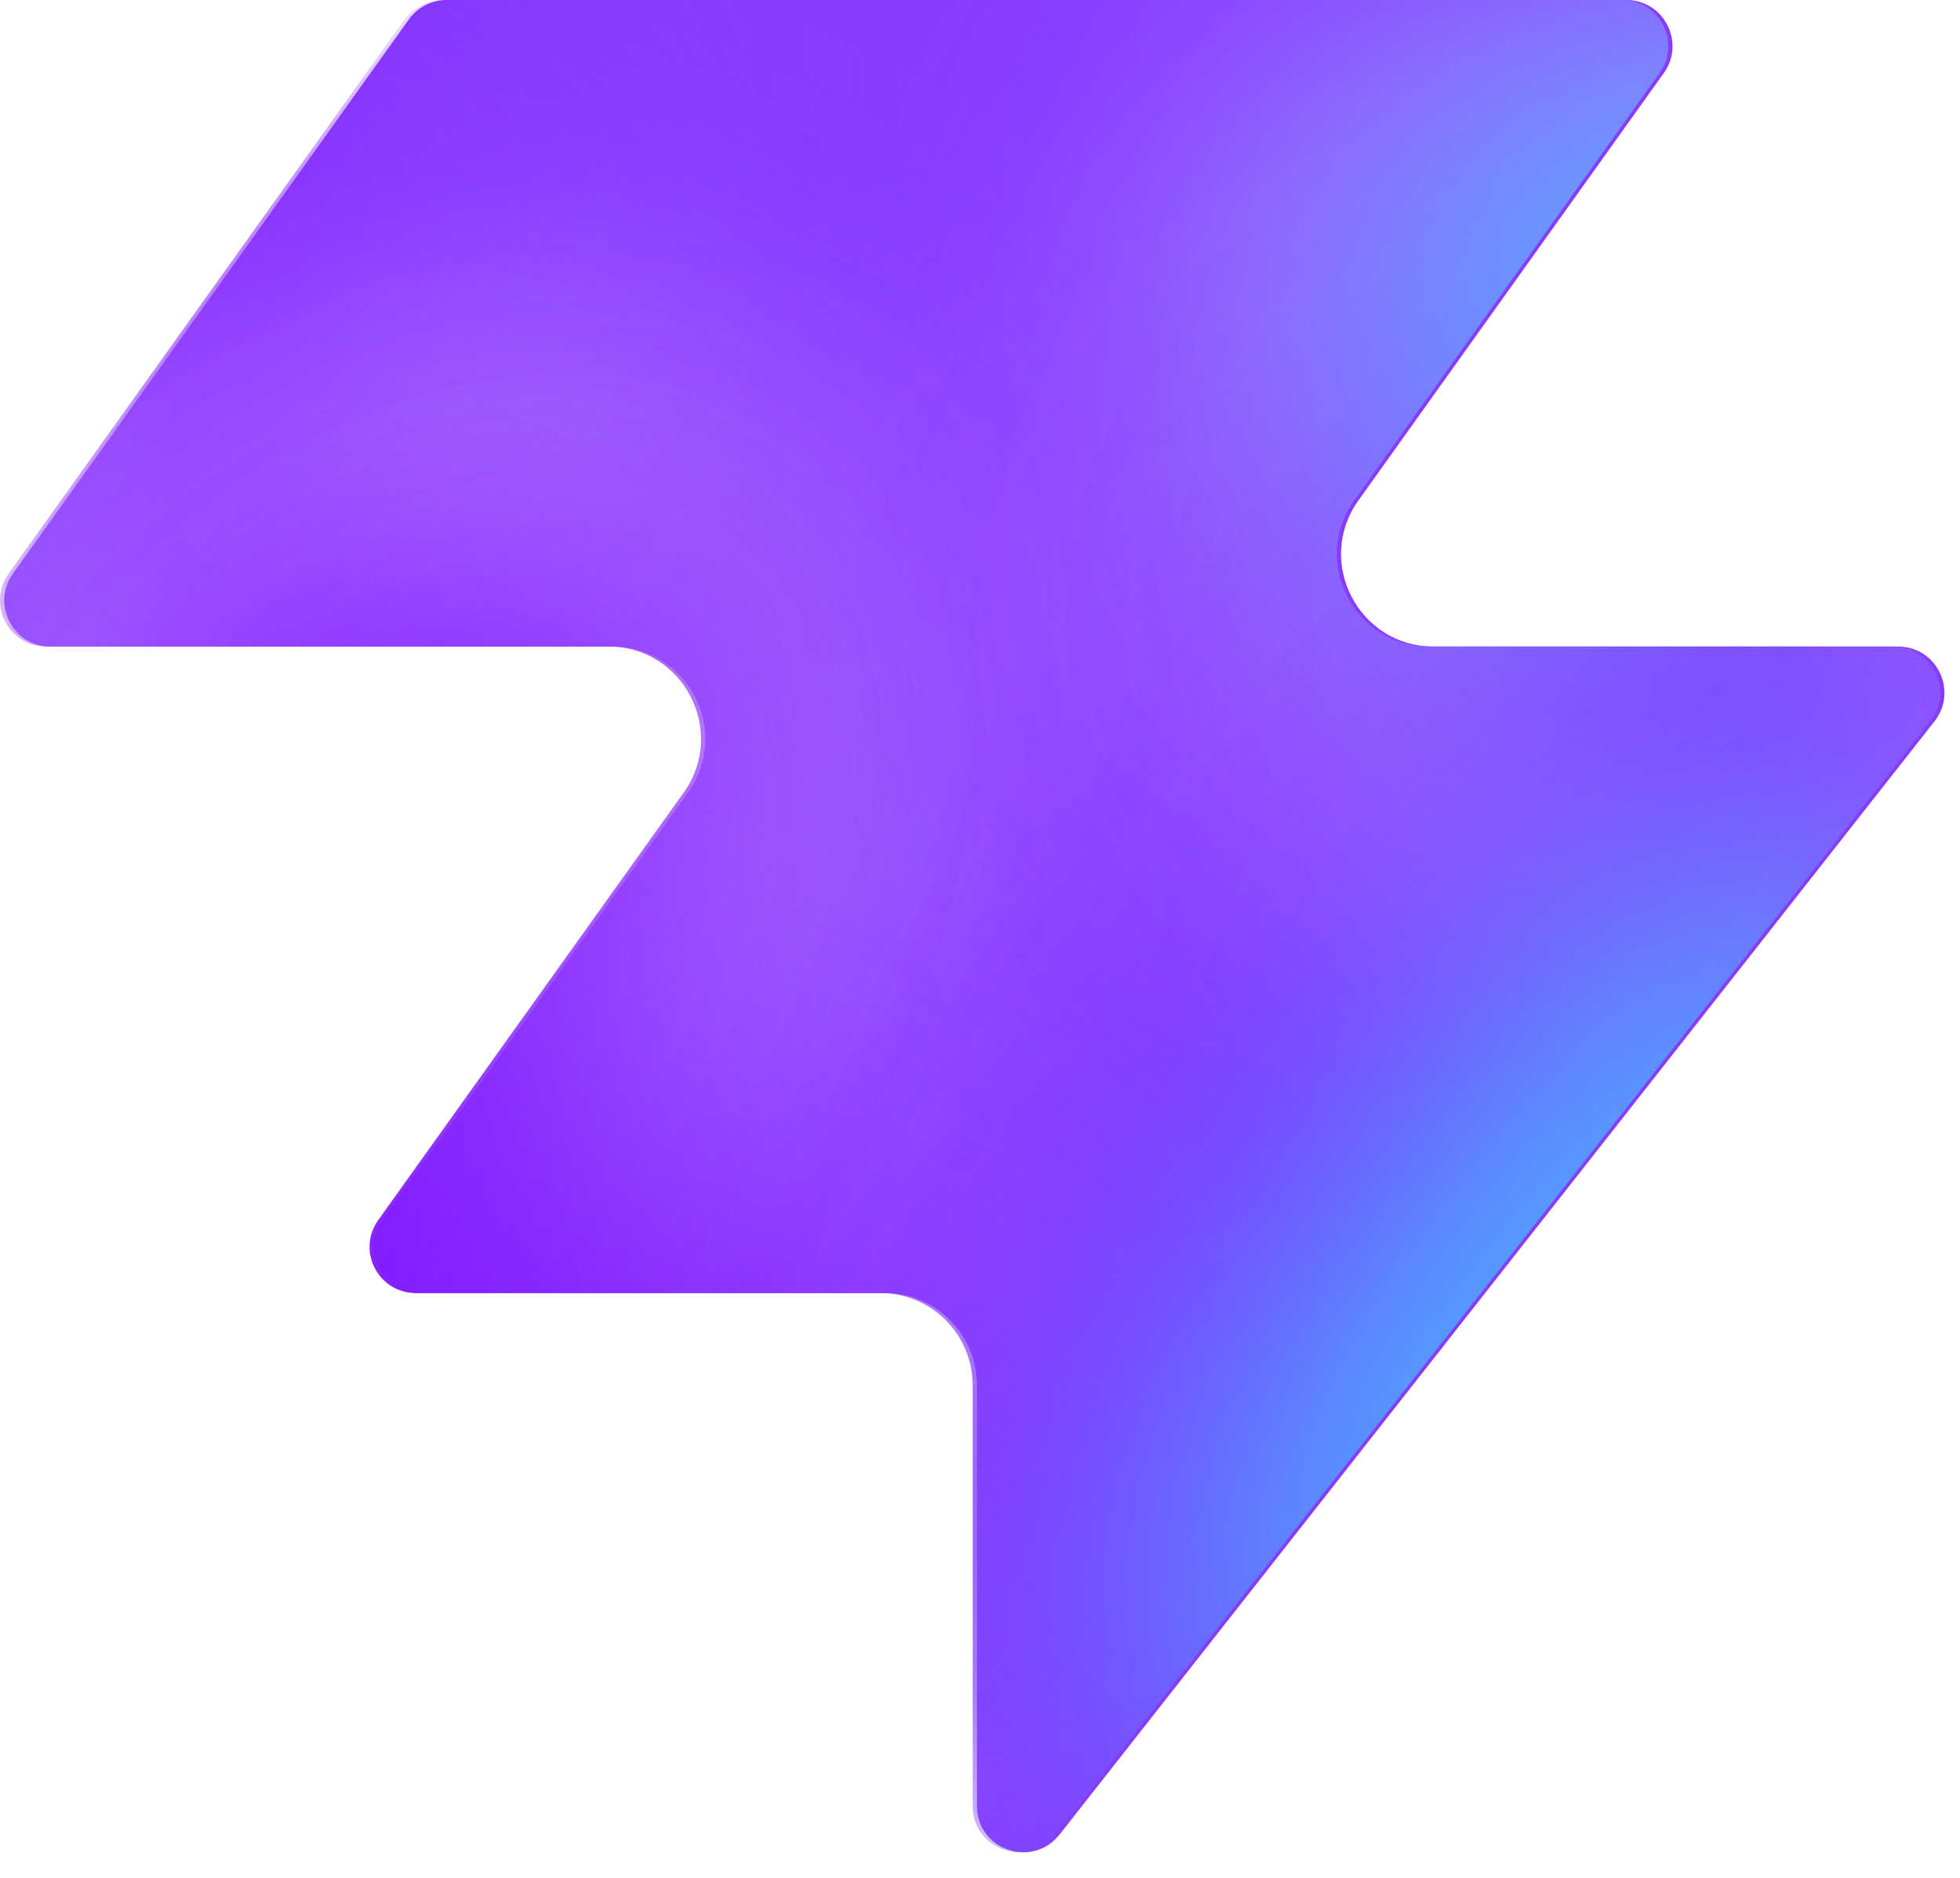
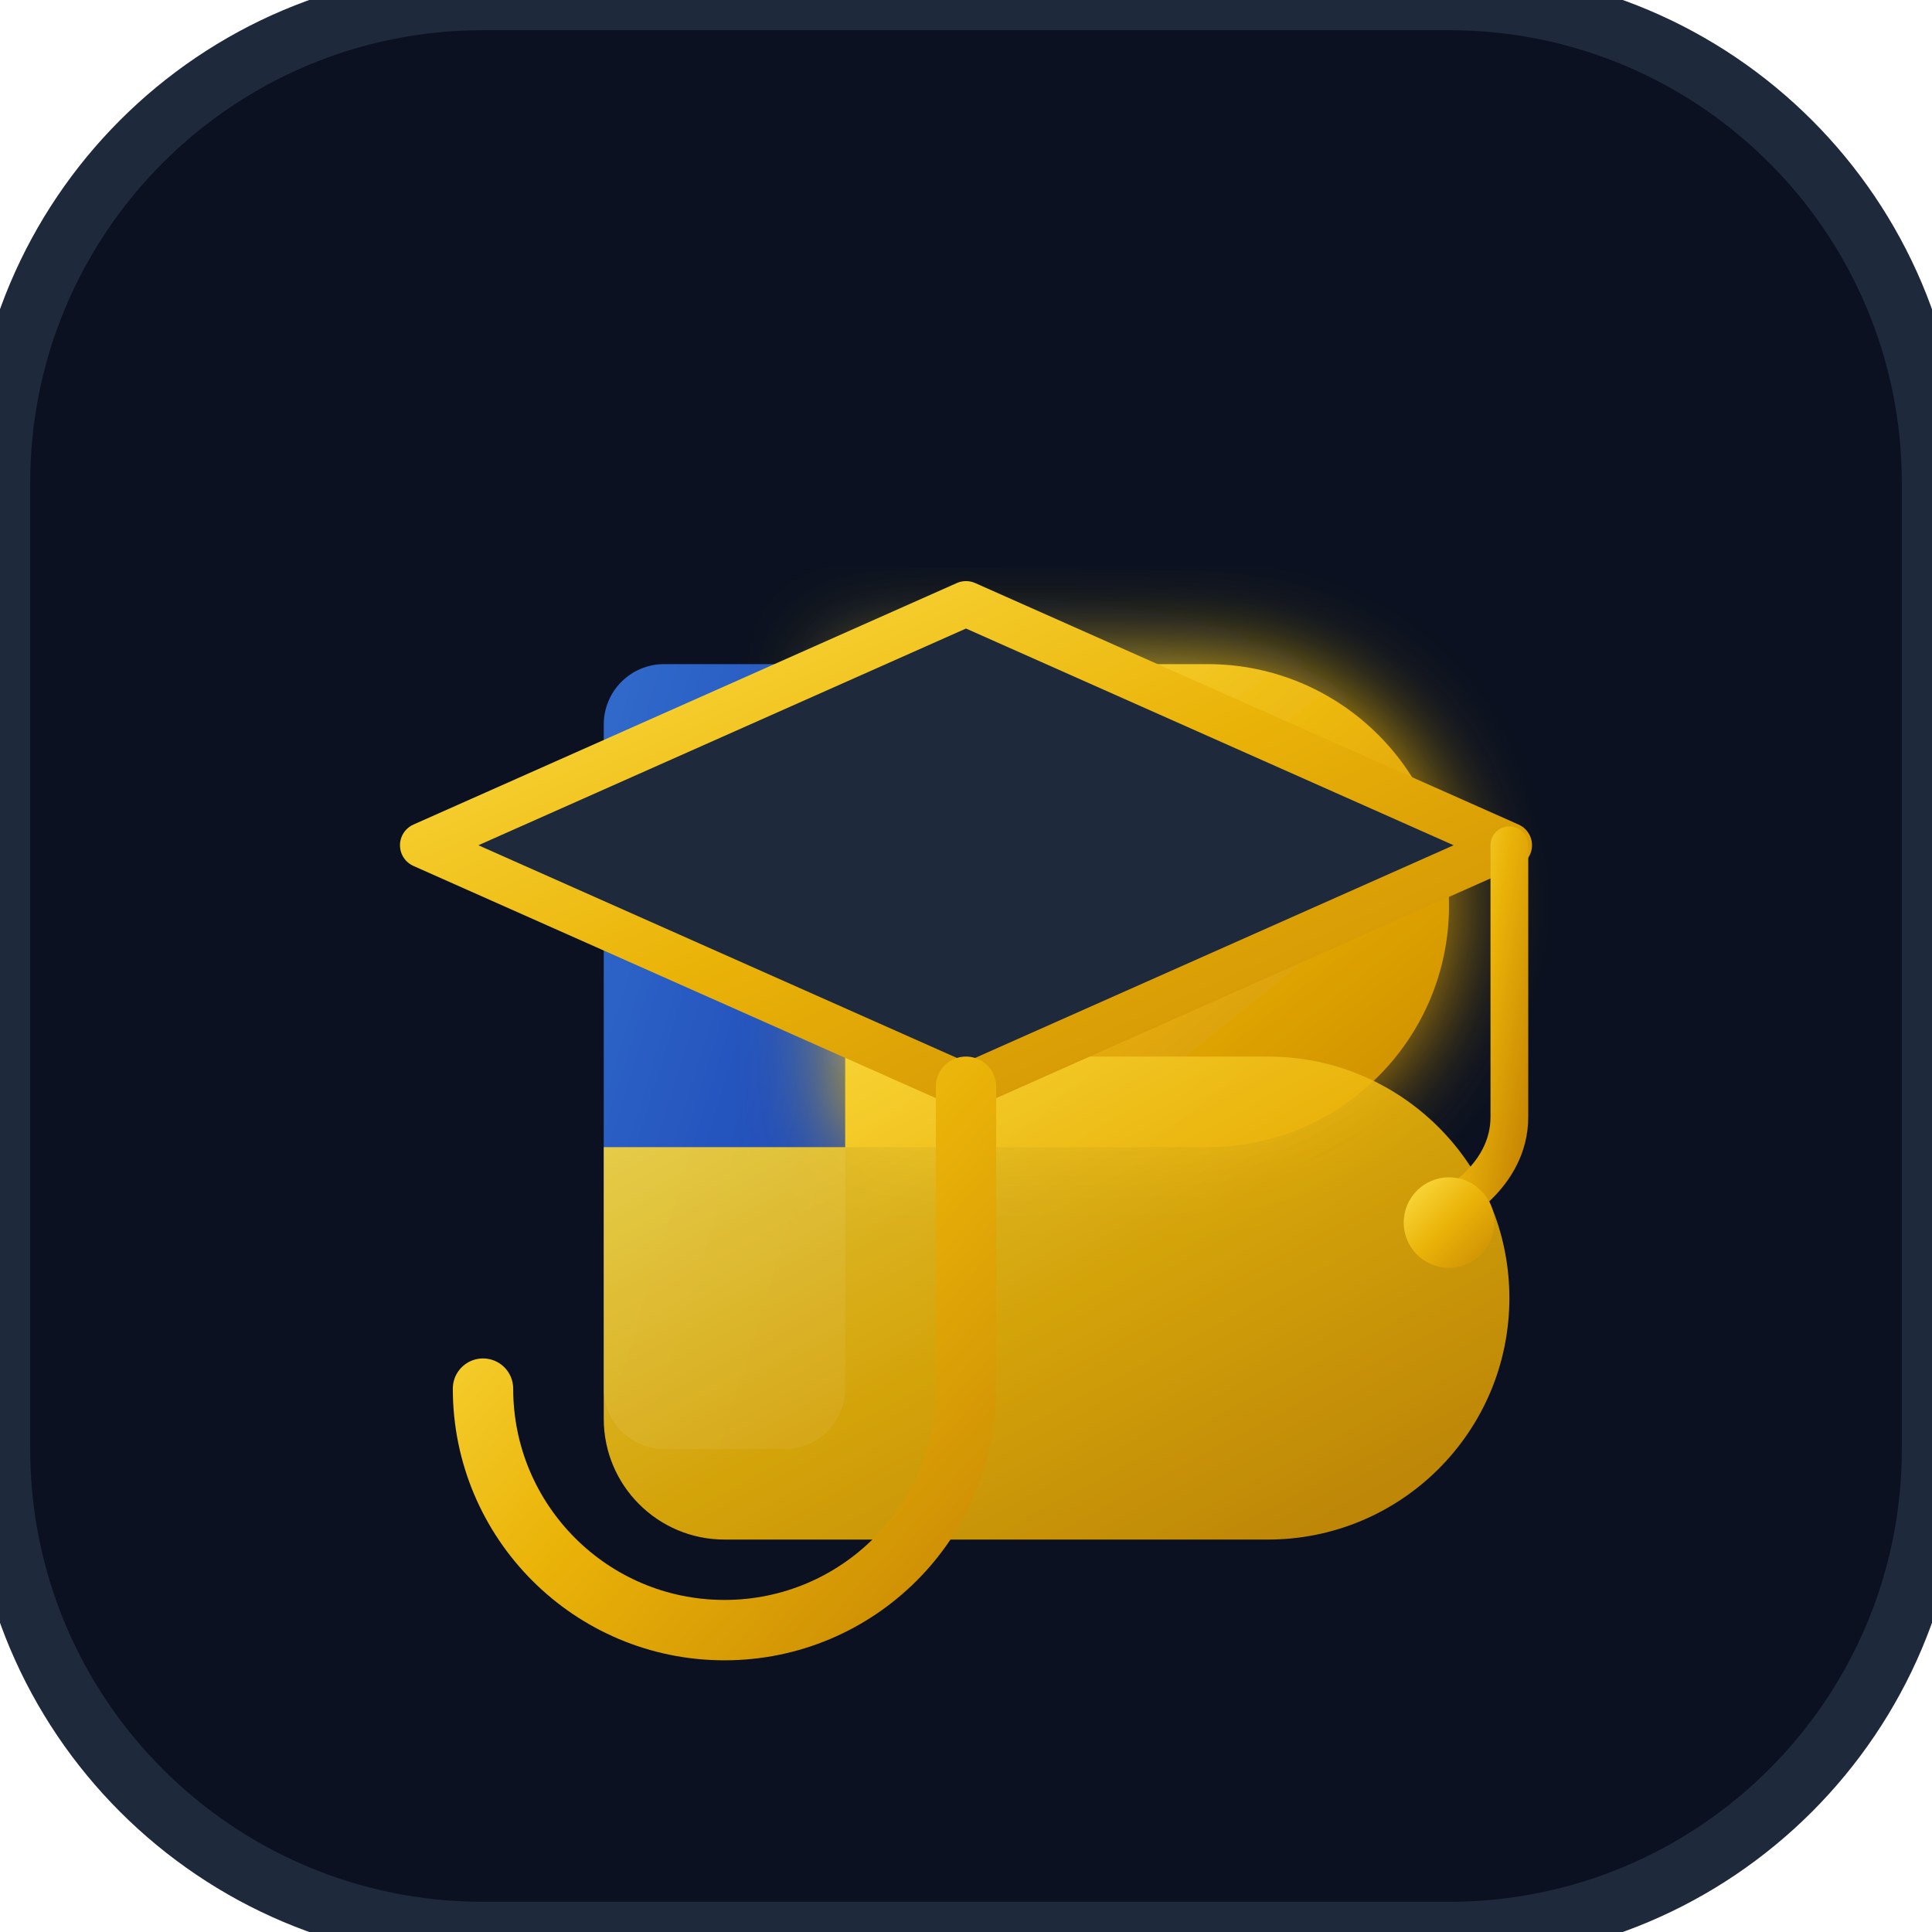
- <svg xmlns="http://www.w3.org/2000/svg" width="48" height="46" fill="none" viewBox="0 0 48 46">
-   <path fill="#863bff" d="M25.946 44.938c-.664.845-2.021.375-2.021-.698V33.937a2.26 2.26 0 0 0-2.262-2.262H10.287c-.92 0-1.456-1.04-.92-1.788l7.48-10.471c1.07-1.497 0-3.578-1.842-3.578H1.237c-.92 0-1.456-1.04-.92-1.788L10.013.474c.214-.297.556-.474.92-.474h28.894c.92 0 1.456 1.04.92 1.788l-7.48 10.471c-1.07 1.498 0 3.579 1.842 3.579h11.377c.943 0 1.473 1.088.89 1.83L25.947 44.94z" style="fill:#863bff;fill:color(display-p3 .525 .23 1);fill-opacity:1" />
-   <mask id="a" width="48" height="46" x="0" y="0" maskUnits="userSpaceOnUse" style="mask-type:alpha">
-     <path fill="#000" d="M25.842 44.938c-.664.844-2.021.375-2.021-.698V33.937a2.26 2.26 0 0 0-2.262-2.262H10.183c-.92 0-1.456-1.04-.92-1.788l7.48-10.471c1.07-1.498 0-3.579-1.842-3.579H1.133c-.92 0-1.456-1.04-.92-1.787L9.91.473c.214-.297.556-.474.92-.474h28.894c.92 0 1.456 1.04.92 1.788l-7.48 10.471c-1.07 1.498 0 3.578 1.842 3.578h11.377c.943 0 1.473 1.088.89 1.832L25.843 44.94z" style="fill:#000;fill-opacity:1" />
-   </mask>
-   <g mask="url(#a)">
-     <g filter="url(#b)">
-       <ellipse cx="5.508" cy="14.704" fill="#ede6ff" rx="5.508" ry="14.704" style="fill:#ede6ff;fill:color(display-p3 .927 .903 1);fill-opacity:1" transform="matrix(.00324 1 1 -.00324 -4.47 31.516)" />
-     </g>
-     <g filter="url(#c)">
-       <ellipse cx="10.399" cy="29.851" fill="#ede6ff" rx="10.399" ry="29.851" style="fill:#ede6ff;fill:color(display-p3 .927 .903 1);fill-opacity:1" transform="matrix(.00324 1 1 -.00324 -39.328 7.883)" />
-     </g>
-     <g filter="url(#d)">
-       <ellipse cx="5.508" cy="30.487" fill="#7e14ff" rx="5.508" ry="30.487" style="fill:#7e14ff;fill:color(display-p3 .492 .077 1);fill-opacity:1" transform="rotate(89.814 -25.913 -14.639)scale(1 -1)" />
-     </g>
-     <g filter="url(#e)">
-       <ellipse cx="5.508" cy="30.599" fill="#7e14ff" rx="5.508" ry="30.599" style="fill:#7e14ff;fill:color(display-p3 .492 .077 1);fill-opacity:1" transform="rotate(89.814 -32.644 -3.334)scale(1 -1)" />
-     </g>
-     <g filter="url(#f)">
-       <ellipse cx="5.508" cy="30.599" fill="#7e14ff" rx="5.508" ry="30.599" style="fill:#7e14ff;fill:color(display-p3 .492 .077 1);fill-opacity:1" transform="matrix(.00324 1 1 -.00324 -34.34 30.47)" />
-     </g>
-     <g filter="url(#g)">
-       <ellipse cx="14.072" cy="22.078" fill="#ede6ff" rx="14.072" ry="22.078" style="fill:#ede6ff;fill:color(display-p3 .927 .903 1);fill-opacity:1" transform="rotate(93.35 24.506 48.493)scale(-1 1)" />
-     </g>
-     <g filter="url(#h)">
-       <ellipse cx="3.47" cy="21.501" fill="#7e14ff" rx="3.47" ry="21.501" style="fill:#7e14ff;fill:color(display-p3 .492 .077 1);fill-opacity:1" transform="rotate(89.009 28.708 47.59)scale(-1 1)" />
-     </g>
-     <g filter="url(#i)">
-       <ellipse cx="3.47" cy="21.501" fill="#7e14ff" rx="3.47" ry="21.501" style="fill:#7e14ff;fill:color(display-p3 .492 .077 1);fill-opacity:1" transform="rotate(89.009 28.708 47.59)scale(-1 1)" />
-     </g>
-     <g filter="url(#j)">
-       <ellipse cx=".387" cy="8.972" fill="#7e14ff" rx="4.407" ry="29.108" style="fill:#7e14ff;fill:color(display-p3 .492 .077 1);fill-opacity:1" transform="rotate(39.51 .387 8.972)" />
-     </g>
-     <g filter="url(#k)">
-       <ellipse cx="47.523" cy="-6.092" fill="#7e14ff" rx="4.407" ry="29.108" style="fill:#7e14ff;fill:color(display-p3 .492 .077 1);fill-opacity:1" transform="rotate(37.892 47.523 -6.092)" />
-     </g>
-     <g filter="url(#l)">
-       <ellipse cx="41.412" cy="6.333" fill="#47bfff" rx="5.971" ry="9.665" style="fill:#47bfff;fill:color(display-p3 .28 .748 1);fill-opacity:1" transform="rotate(37.892 41.412 6.333)" />
-     </g>
-     <g filter="url(#m)">
-       <ellipse cx="-1.879" cy="38.332" fill="#7e14ff" rx="4.407" ry="29.108" style="fill:#7e14ff;fill:color(display-p3 .492 .077 1);fill-opacity:1" transform="rotate(37.892 -1.88 38.332)" />
-     </g>
-     <g filter="url(#n)">
-       <ellipse cx="-1.879" cy="38.332" fill="#7e14ff" rx="4.407" ry="29.108" style="fill:#7e14ff;fill:color(display-p3 .492 .077 1);fill-opacity:1" transform="rotate(37.892 -1.88 38.332)" />
-     </g>
-     <g filter="url(#o)">
-       <ellipse cx="35.651" cy="29.907" fill="#7e14ff" rx="4.407" ry="29.108" style="fill:#7e14ff;fill:color(display-p3 .492 .077 1);fill-opacity:1" transform="rotate(37.892 35.651 29.907)" />
-     </g>
-     <g filter="url(#p)">
-       <ellipse cx="38.418" cy="32.4" fill="#47bfff" rx="5.971" ry="15.297" style="fill:#47bfff;fill:color(display-p3 .28 .748 1);fill-opacity:1" transform="rotate(37.892 38.418 32.4)" />
-     </g>
-   </g>
+ <svg xmlns="http://www.w3.org/2000/svg" viewBox="0 0 128 128" width="128" height="128" fill="none">
  <defs>
-     <filter id="b" width="60.045" height="41.654" x="-19.77" y="16.149" color-interpolation-filters="sRGB" filterUnits="userSpaceOnUse">
-       <feFlood flood-opacity="0" result="BackgroundImageFix" />
-       <feBlend in="SourceGraphic" in2="BackgroundImageFix" result="shape" />
-       <feGaussianBlur result="effect1_foregroundBlur_2002_17158" stdDeviation="7.659" />
-     </filter>
-     <filter id="c" width="90.34" height="51.437" x="-54.613" y="-7.533" color-interpolation-filters="sRGB" filterUnits="userSpaceOnUse">
-       <feFlood flood-opacity="0" result="BackgroundImageFix" />
-       <feBlend in="SourceGraphic" in2="BackgroundImageFix" result="shape" />
-       <feGaussianBlur result="effect1_foregroundBlur_2002_17158" stdDeviation="7.659" />
-     </filter>
-     <filter id="d" width="79.355" height="29.4" x="-49.64" y="2.03" color-interpolation-filters="sRGB" filterUnits="userSpaceOnUse">
-       <feFlood flood-opacity="0" result="BackgroundImageFix" />
-       <feBlend in="SourceGraphic" in2="BackgroundImageFix" result="shape" />
-       <feGaussianBlur result="effect1_foregroundBlur_2002_17158" stdDeviation="4.596" />
-     </filter>
-     <filter id="e" width="79.579" height="29.4" x="-45.045" y="20.029" color-interpolation-filters="sRGB" filterUnits="userSpaceOnUse">
-       <feFlood flood-opacity="0" result="BackgroundImageFix" />
-       <feBlend in="SourceGraphic" in2="BackgroundImageFix" result="shape" />
-       <feGaussianBlur result="effect1_foregroundBlur_2002_17158" stdDeviation="4.596" />
-     </filter>
-     <filter id="f" width="79.579" height="29.4" x="-43.513" y="21.178" color-interpolation-filters="sRGB" filterUnits="userSpaceOnUse">
-       <feFlood flood-opacity="0" result="BackgroundImageFix" />
-       <feBlend in="SourceGraphic" in2="BackgroundImageFix" result="shape" />
-       <feGaussianBlur result="effect1_foregroundBlur_2002_17158" stdDeviation="4.596" />
-     </filter>
-     <filter id="g" width="74.749" height="58.852" x="15.756" y="-17.901" color-interpolation-filters="sRGB" filterUnits="userSpaceOnUse">
-       <feFlood flood-opacity="0" result="BackgroundImageFix" />
-       <feBlend in="SourceGraphic" in2="BackgroundImageFix" result="shape" />
-       <feGaussianBlur result="effect1_foregroundBlur_2002_17158" stdDeviation="7.659" />
-     </filter>
-     <filter id="h" width="61.377" height="25.362" x="23.548" y="2.284" color-interpolation-filters="sRGB" filterUnits="userSpaceOnUse">
-       <feFlood flood-opacity="0" result="BackgroundImageFix" />
-       <feBlend in="SourceGraphic" in2="BackgroundImageFix" result="shape" />
-       <feGaussianBlur result="effect1_foregroundBlur_2002_17158" stdDeviation="4.596" />
-     </filter>
-     <filter id="i" width="61.377" height="25.362" x="23.548" y="2.284" color-interpolation-filters="sRGB" filterUnits="userSpaceOnUse">
-       <feFlood flood-opacity="0" result="BackgroundImageFix" />
-       <feBlend in="SourceGraphic" in2="BackgroundImageFix" result="shape" />
-       <feGaussianBlur result="effect1_foregroundBlur_2002_17158" stdDeviation="4.596" />
-     </filter>
-     <filter id="j" width="56.045" height="63.649" x="-27.636" y="-22.853" color-interpolation-filters="sRGB" filterUnits="userSpaceOnUse">
-       <feFlood flood-opacity="0" result="BackgroundImageFix" />
-       <feBlend in="SourceGraphic" in2="BackgroundImageFix" result="shape" />
-       <feGaussianBlur result="effect1_foregroundBlur_2002_17158" stdDeviation="4.596" />
-     </filter>
-     <filter id="k" width="54.814" height="64.646" x="20.116" y="-38.415" color-interpolation-filters="sRGB" filterUnits="userSpaceOnUse">
-       <feFlood flood-opacity="0" result="BackgroundImageFix" />
-       <feBlend in="SourceGraphic" in2="BackgroundImageFix" result="shape" />
-       <feGaussianBlur result="effect1_foregroundBlur_2002_17158" stdDeviation="4.596" />
-     </filter>
-     <filter id="l" width="33.541" height="35.313" x="24.641" y="-11.323" color-interpolation-filters="sRGB" filterUnits="userSpaceOnUse">
-       <feFlood flood-opacity="0" result="BackgroundImageFix" />
-       <feBlend in="SourceGraphic" in2="BackgroundImageFix" result="shape" />
-       <feGaussianBlur result="effect1_foregroundBlur_2002_17158" stdDeviation="4.596" />
-     </filter>
-     <filter id="m" width="54.814" height="64.646" x="-29.286" y="6.009" color-interpolation-filters="sRGB" filterUnits="userSpaceOnUse">
-       <feFlood flood-opacity="0" result="BackgroundImageFix" />
-       <feBlend in="SourceGraphic" in2="BackgroundImageFix" result="shape" />
-       <feGaussianBlur result="effect1_foregroundBlur_2002_17158" stdDeviation="4.596" />
-     </filter>
-     <filter id="n" width="54.814" height="64.646" x="-29.286" y="6.009" color-interpolation-filters="sRGB" filterUnits="userSpaceOnUse">
-       <feFlood flood-opacity="0" result="BackgroundImageFix" />
-       <feBlend in="SourceGraphic" in2="BackgroundImageFix" result="shape" />
-       <feGaussianBlur result="effect1_foregroundBlur_2002_17158" stdDeviation="4.596" />
-     </filter>
-     <filter id="o" width="54.814" height="64.646" x="8.244" y="-2.416" color-interpolation-filters="sRGB" filterUnits="userSpaceOnUse">
-       <feFlood flood-opacity="0" result="BackgroundImageFix" />
-       <feBlend in="SourceGraphic" in2="BackgroundImageFix" result="shape" />
-       <feGaussianBlur result="effect1_foregroundBlur_2002_17158" stdDeviation="4.596" />
-     </filter>
-     <filter id="p" width="39.409" height="43.623" x="18.713" y="10.588" color-interpolation-filters="sRGB" filterUnits="userSpaceOnUse">
-       <feFlood flood-opacity="0" result="BackgroundImageFix" />
-       <feBlend in="SourceGraphic" in2="BackgroundImageFix" result="shape" />
-       <feGaussianBlur result="effect1_foregroundBlur_2002_17158" stdDeviation="4.596" />
+     <linearGradient id="gold-gradient" x1="0%" y1="0%" x2="100%" y2="100%">
+       <stop offset="0%" stop-color="#fde047" />
+       <stop offset="50%" stop-color="#eab308" />
+       <stop offset="100%" stop-color="#ca8a04" />
+     </linearGradient>
+     <linearGradient id="sapphire-gradient" x1="0%" y1="0%" x2="100%" y2="100%">
+       <stop offset="0%" stop-color="#3b82f6" />
+       <stop offset="100%" stop-color="#1d4ed8" />
+     </linearGradient>
+     <filter id="glow" x="-20%" y="-20%" width="140%" height="140%">
+       <feGaussianBlur stdDeviation="3" result="blur" />
+       <feComposite in="SourceGraphic" in2="blur" operator="over" />
    </filter>
  </defs>
+   <rect width="128" height="128" rx="32" fill="#0b1120" stroke="#1e293b" stroke-width="4" />
+   <g transform="translate(16, 16)">
+     <rect x="24" y="28" width="16" height="52" rx="4" fill="url(#sapphire-gradient)" opacity="0.8" />
+     <path d="M40 28H64C72.837 28 80 35.163 80 44C80 52.837 72.837 60 64 60H40V28Z" fill="url(#gold-gradient)" filter="url(#glow)" />
+     <path d="M40 54H68C76.837 54 84 61.163 84 70C84 78.837 76.837 86 68 86H32C27.582 86 24 82.418 24 78V60H40V54Z" fill="url(#gold-gradient)" opacity="0.9" />
+     <path d="M12 40L48 24L84 40L48 56L12 40Z" fill="#1e293b" stroke="url(#gold-gradient)" stroke-width="3" stroke-linejoin="round" />
+     <path d="M48 56V76C48 84.837 40.837 92 32 92C23.163 92 16 84.837 16 76" stroke="url(#gold-gradient)" stroke-width="4" stroke-linecap="round" stroke-linejoin="round" />
+     <path d="M84 40V58C84 62 80 64 80 64" stroke="url(#gold-gradient)" stroke-width="2.5" stroke-linecap="round" />
+     <circle cx="80" cy="65" r="3" fill="url(#gold-gradient)" />
+   </g>
</svg>
